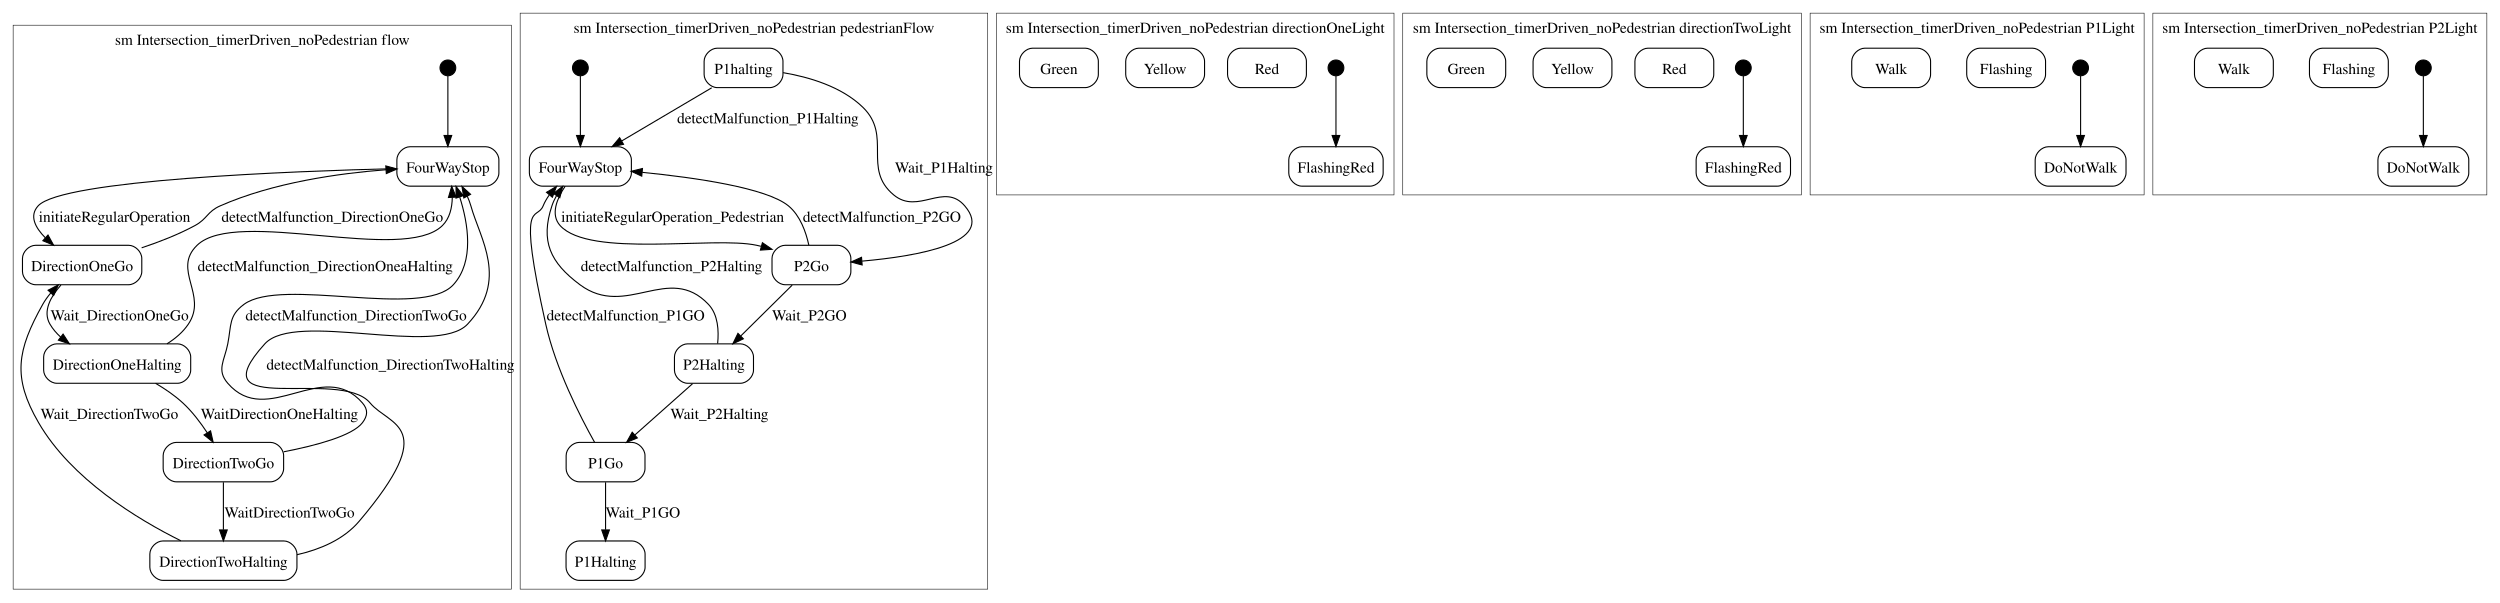
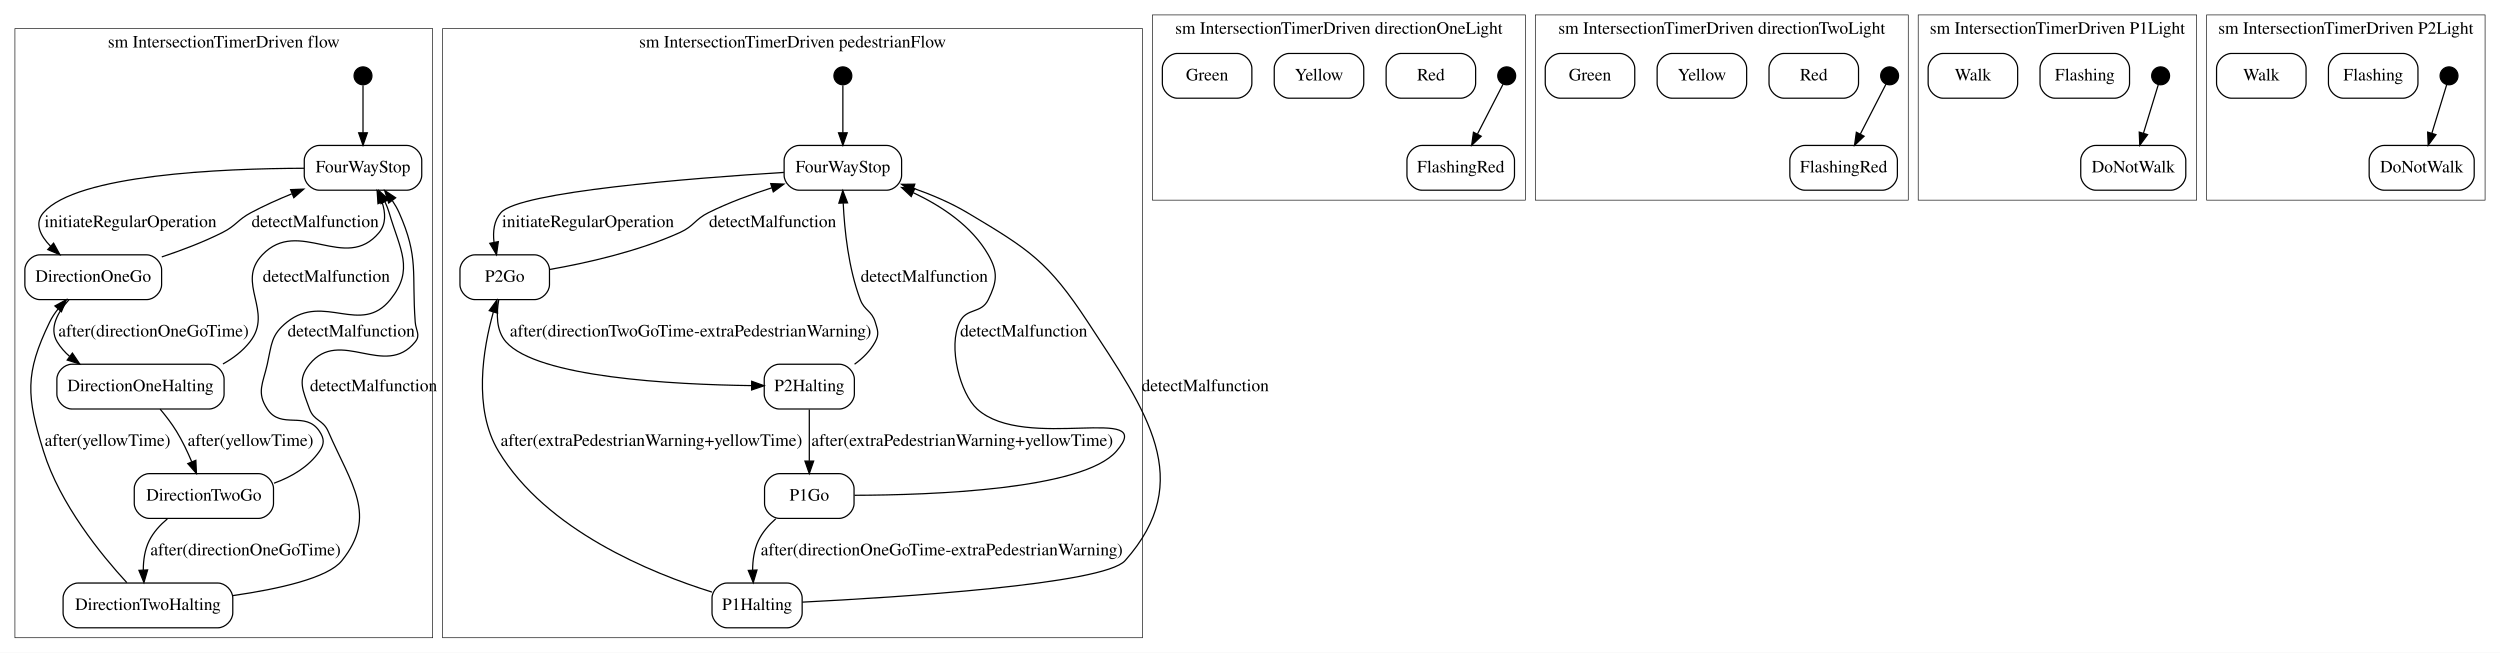
- <svg xmlns="http://www.w3.org/2000/svg" width="2283pt" height="550pt" viewBox="0.00 0.00 2283.00 550.00">
-   <g id="graph0" class="graph" transform="scale(1 1) rotate(0) translate(4 546)">
-     <polygon fill="white" stroke="white" points="-4,5 -4,-546 2280,-546 2280,5 -4,5" />
+ <svg xmlns="http://www.w3.org/2000/svg" width="2011pt" height="525pt" viewBox="0.00 0.00 2011.00 525.00">
+   <g id="graph0" class="graph" transform="scale(1 1) rotate(0) translate(4 521)">
+     <polygon fill="white" stroke="none" points="-4,4 -4,-521 2007,-521 2007,4 -4,4" />
    <g id="clust1" class="cluster">
-       <polygon fill="none" stroke="black" stroke-width="0.5" points="8,-8 8,-523 463,-523 463,-8 8,-8" />
-       <text text-anchor="middle" x="235.5" y="-505" font-family="Times,serif" font-size="14.00">sm Intersection_timerDriven_noPedestrian flow</text>
+       <polygon fill="none" stroke="black" stroke-width="0.5" points="8,-8 8,-498 344,-498 344,-8 8,-8" />
+       <text text-anchor="middle" x="176" y="-482.8" font-family="Times,serif" font-size="14.00">sm IntersectionTimerDriven flow</text>
    </g>
    <g id="clust2" class="cluster">
-       <polygon fill="none" stroke="black" stroke-width="0.5" points="471,-8 471,-534 898,-534 898,-8 471,-8" />
-       <text text-anchor="middle" x="684.5" y="-516" font-family="Times,serif" font-size="14.00">sm Intersection_timerDriven_noPedestrian pedestrianFlow</text>
+       <polygon fill="none" stroke="black" stroke-width="0.5" points="352,-8 352,-498 915,-498 915,-8 352,-8" />
+       <text text-anchor="middle" x="633.5" y="-482.8" font-family="Times,serif" font-size="14.00">sm IntersectionTimerDriven pedestrianFlow</text>
    </g>
    <g id="clust3" class="cluster">
-       <polygon fill="none" stroke="black" stroke-width="0.5" points="906,-368 906,-534 1269,-534 1269,-368 906,-368" />
-       <text text-anchor="middle" x="1087.5" y="-516" font-family="Times,serif" font-size="14.00">sm Intersection_timerDriven_noPedestrian directionOneLight</text>
+       <polygon fill="none" stroke="black" stroke-width="0.5" points="923,-360 923,-509 1223,-509 1223,-360 923,-360" />
+       <text text-anchor="middle" x="1073" y="-493.8" font-family="Times,serif" font-size="14.00">sm IntersectionTimerDriven directionOneLight</text>
    </g>
    <g id="clust4" class="cluster">
-       <polygon fill="none" stroke="black" stroke-width="0.5" points="1277,-368 1277,-534 1641,-534 1641,-368 1277,-368" />
-       <text text-anchor="middle" x="1459" y="-516" font-family="Times,serif" font-size="14.00">sm Intersection_timerDriven_noPedestrian directionTwoLight</text>
+       <polygon fill="none" stroke="black" stroke-width="0.5" points="1231,-360 1231,-509 1531,-509 1531,-360 1231,-360" />
+       <text text-anchor="middle" x="1381" y="-493.8" font-family="Times,serif" font-size="14.00">sm IntersectionTimerDriven directionTwoLight</text>
    </g>
    <g id="clust5" class="cluster">
-       <polygon fill="none" stroke="black" stroke-width="0.5" points="1649,-368 1649,-534 1954,-534 1954,-368 1649,-368" />
-       <text text-anchor="middle" x="1801.5" y="-516" font-family="Times,serif" font-size="14.00">sm Intersection_timerDriven_noPedestrian P1Light</text>
+       <polygon fill="none" stroke="black" stroke-width="0.5" points="1539,-360 1539,-509 1763,-509 1763,-360 1539,-360" />
+       <text text-anchor="middle" x="1651" y="-493.8" font-family="Times,serif" font-size="14.00">sm IntersectionTimerDriven P1Light</text>
    </g>
    <g id="clust6" class="cluster">
-       <polygon fill="none" stroke="black" stroke-width="0.5" points="1962,-368 1962,-534 2267,-534 2267,-368 1962,-368" />
-       <text text-anchor="middle" x="2114.5" y="-516" font-family="Times,serif" font-size="14.00">sm Intersection_timerDriven_noPedestrian P2Light</text>
+       <polygon fill="none" stroke="black" stroke-width="0.5" points="1771,-360 1771,-509 1995,-509 1995,-360 1771,-360" />
+       <text text-anchor="middle" x="1883" y="-493.8" font-family="Times,serif" font-size="14.00">sm IntersectionTimerDriven P2Light</text>
    </g>
    <g id="node1" class="node">
-       <ellipse fill="black" stroke="black" cx="405" cy="-484" rx="7.2" ry="7.2" />
+       <ellipse fill="black" stroke="black" cx="288" cy="-460" rx="7.2" ry="7.2" />
    </g>
    <g id="node2" class="node">
-       <path fill="none" stroke="black" d="M439.577,-412C439.577,-412 370.423,-412 370.423,-412 364.423,-412 358.423,-406 358.423,-400 358.423,-400 358.423,-388 358.423,-388 358.423,-382 364.423,-376 370.423,-376 370.423,-376 439.577,-376 439.577,-376 445.577,-376 451.577,-382 451.577,-388 451.577,-388 451.577,-400 451.577,-400 451.577,-406 445.577,-412 439.577,-412" />
-       <text text-anchor="middle" x="405" y="-388.4" font-family="Times,serif" font-size="14.00">FourWayStop</text>
+       <path fill="none" stroke="black" d="M323.25,-404C323.25,-404 252.75,-404 252.75,-404 246.75,-404 240.75,-398 240.75,-392 240.75,-392 240.75,-380 240.75,-380 240.75,-374 246.75,-368 252.75,-368 252.75,-368 323.25,-368 323.25,-368 329.25,-368 335.25,-374 335.25,-380 335.25,-380 335.25,-392 335.25,-392 335.25,-398 329.25,-404 323.25,-404" />
+       <text text-anchor="middle" x="288" y="-382.3" font-family="Times,serif" font-size="14.00">FourWayStop</text>
    </g>
    <g id="edge1" class="edge">
-       <path fill="none" stroke="black" d="M405,-476.671C405,-465.484 405,-441.597 405,-422.531" />
-       <polygon fill="black" stroke="black" points="408.5,-422.271 405,-412.271 401.5,-422.271 408.5,-422.271" />
+       <path fill="none" stroke="black" d="M288,-452.355C288,-443.7 288,-428.04 288,-414.219" />
+       <polygon fill="black" stroke="black" points="291.5,-414.154 288,-404.154 284.5,-414.154 291.5,-414.154" />
    </g>
    <g id="node3" class="node">
-       <path fill="none" stroke="black" d="M113.477,-322C113.477,-322 28.523,-322 28.523,-322 22.523,-322 16.523,-316 16.523,-310 16.523,-310 16.523,-298 16.523,-298 16.523,-292 22.523,-286 28.523,-286 28.523,-286 113.477,-286 113.477,-286 119.477,-286 125.477,-292 125.477,-298 125.477,-298 125.477,-310 125.477,-310 125.477,-316 119.477,-322 113.477,-322" />
-       <text text-anchor="middle" x="71" y="-298.4" font-family="Times,serif" font-size="14.00">DirectionOneGo</text>
+       <path fill="none" stroke="black" d="M114,-316C114,-316 28,-316 28,-316 22,-316 16,-310 16,-304 16,-304 16,-292 16,-292 16,-286 22,-280 28,-280 28,-280 114,-280 114,-280 120,-280 126,-286 126,-292 126,-292 126,-304 126,-304 126,-310 120,-316 114,-316" />
+       <text text-anchor="middle" x="71" y="-294.3" font-family="Times,serif" font-size="14.00">DirectionOneGo</text>
    </g>
    <g id="edge6" class="edge">
-       <path fill="none" stroke="black" d="M358.349,-392.074C262.911,-389.696 52.492,-381.786 30.827,-358 22.587,-348.953 28.055,-338.313 37.294,-328.95" />
-       <polygon fill="black" stroke="black" points="39.832,-331.374 44.929,-322.086 35.152,-326.169 39.832,-331.374" />
-       <text text-anchor="middle" x="100.586" y="-343.4" font-family="Times,serif" font-size="14.00">initiateRegularOperation</text>
+       <path fill="none" stroke="black" d="M240.544,-385.649C173.882,-385.43 57.653,-380.529 31,-350 23.467,-341.372 28.248,-331.542 36.742,-322.83" />
+       <polygon fill="black" stroke="black" points="39.097,-325.42 44.186,-316.128 34.413,-320.218 39.097,-325.42" />
+       <text text-anchor="middle" x="101" y="-338.3" font-family="Times,serif" font-size="14.00">initiateRegularOperation</text>
    </g>
    <g id="edge2" class="edge">
-       <path fill="none" stroke="black" d="M125.361,-319.7C141.491,-325.052 158.877,-331.835 174,-340 185.443,-346.179 185.166,-352.76 197.068,-358 245.456,-379.301 305.425,-387.707 348.508,-390.989" />
-       <polygon fill="black" stroke="black" points="348.312,-394.483 358.53,-391.683 348.796,-387.5 348.312,-394.483" />
-       <text text-anchor="middle" x="299.466" y="-343.4" font-family="Times,serif" font-size="14.00">detectMalfunction_DirectionOneGo</text>
+       <path fill="none" stroke="black" d="M126.157,-314.342C142.283,-319.679 159.684,-326.293 175,-334 186.123,-339.597 187.009,-344.147 198,-350 208.3,-355.485 219.653,-360.576 230.725,-365.08" />
+       <polygon fill="black" stroke="black" points="229.762,-368.463 240.349,-368.882 232.335,-361.952 229.762,-368.463" />
+       <text text-anchor="middle" x="249.5" y="-338.3" font-family="Times,serif" font-size="14.00">detectMalfunction</text>
    </g>
    <g id="node4" class="node">
-       <path fill="none" stroke="black" d="M158.14,-232C158.14,-232 47.86,-232 47.86,-232 41.86,-232 35.86,-226 35.86,-220 35.86,-220 35.86,-208 35.86,-208 35.86,-202 41.86,-196 47.86,-196 47.86,-196 158.14,-196 158.14,-196 164.14,-196 170.14,-202 170.14,-208 170.14,-208 170.14,-220 170.14,-220 170.14,-226 164.14,-232 158.14,-232" />
-       <text text-anchor="middle" x="103" y="-208.4" font-family="Times,serif" font-size="14.00">DirectionOneHalting</text>
+       <path fill="none" stroke="black" d="M164.25,-228C164.25,-228 53.75,-228 53.75,-228 47.75,-228 41.75,-222 41.75,-216 41.75,-216 41.75,-204 41.75,-204 41.75,-198 47.75,-192 53.75,-192 53.75,-192 164.25,-192 164.25,-192 170.25,-192 176.25,-198 176.25,-204 176.25,-204 176.25,-216 176.25,-216 176.25,-222 170.25,-228 164.25,-228" />
+       <text text-anchor="middle" x="109" y="-206.3" font-family="Times,serif" font-size="14.00">DirectionOneHalting</text>
    </g>
    <g id="edge8" class="edge">
-       <path fill="none" stroke="black" d="M51.652,-285.716C42.42,-275.31 34.732,-261.827 41.603,-250 44.195,-245.539 47.592,-241.6 51.459,-238.13" />
-       <polygon fill="black" stroke="black" points="53.6,-240.899 59.388,-232.025 49.329,-235.353 53.6,-240.899" />
-       <text text-anchor="middle" x="105.198" y="-253.4" font-family="Times,serif" font-size="14.00">Wait_DirectionOneGo</text>
+       <path fill="none" stroke="black" d="M51.433,-279.863C42.495,-269.901 35.245,-257.151 42,-246 44.694,-241.554 48.157,-237.646 52.089,-234.216" />
+       <polygon fill="black" stroke="black" points="54.232,-236.984 60.146,-228.193 50.041,-231.377 54.232,-236.984" />
+       <text text-anchor="middle" x="119.5" y="-250.3" font-family="Times,serif" font-size="14.00">after(directionOneGoTime)</text>
    </g>
    <g id="edge3" class="edge">
-       <path fill="none" stroke="black" d="M148.461,-232.008C156.052,-236.747 163.054,-242.669 168,-250 186.008,-276.689 152.866,-299.579 175.972,-322 211.815,-356.781 364.44,-304.93 400,-340 406.694,-346.601 408.857,-356.324 409.034,-365.646" />
-       <polygon fill="black" stroke="black" points="405.53,-365.65 408.525,-375.812 412.521,-366 405.53,-365.65" />
-       <text text-anchor="middle" x="293.014" y="-298.4" font-family="Times,serif" font-size="14.00">detectMalfunction_DirectionOneaHalting</text>
+       <path fill="none" stroke="black" d="M175.344,-228.22C183.623,-232.818 191.202,-238.637 197,-246 216.444,-270.69 185.31,-293.258 207,-316 236.358,-346.781 273.898,-301.215 301,-334 306.668,-340.856 306.145,-349.874 303.319,-358.418" />
+       <polygon fill="black" stroke="black" points="300.055,-357.149 299.359,-367.721 306.496,-359.891 300.055,-357.149" />
+       <text text-anchor="middle" x="258.5" y="-294.3" font-family="Times,serif" font-size="14.00">detectMalfunction</text>
    </g>
    <g id="node5" class="node">
-       <path fill="none" stroke="black" d="M242.999,-142C242.999,-142 157.001,-142 157.001,-142 151.001,-142 145.001,-136 145.001,-130 145.001,-130 145.001,-118 145.001,-118 145.001,-112 151.001,-106 157.001,-106 157.001,-106 242.999,-106 242.999,-106 248.999,-106 254.999,-112 254.999,-118 254.999,-118 254.999,-130 254.999,-130 254.999,-136 248.999,-142 242.999,-142" />
-       <text text-anchor="middle" x="200" y="-118.4" font-family="Times,serif" font-size="14.00">DirectionTwoGo</text>
+       <path fill="none" stroke="black" d="M204,-140C204,-140 116,-140 116,-140 110,-140 104,-134 104,-128 104,-128 104,-116 104,-116 104,-110 110,-104 116,-104 116,-104 204,-104 204,-104 210,-104 216,-110 216,-116 216,-116 216,-128 216,-128 216,-134 210,-140 204,-140" />
+       <text text-anchor="middle" x="160" y="-118.3" font-family="Times,serif" font-size="14.00">DirectionTwoGo</text>
    </g>
    <g id="edge9" class="edge">
-       <path fill="none" stroke="black" d="M138.085,-195.946C146.746,-190.848 155.64,-184.784 163,-178 171.504,-170.161 179.158,-160.044 185.267,-150.754" />
-       <polygon fill="black" stroke="black" points="188.283,-152.532 190.629,-142.201 182.352,-148.814 188.283,-152.532" />
-       <text text-anchor="middle" x="251.14" y="-163.4" font-family="Times,serif" font-size="14.00">WaitDirectionOneHalting</text>
+       <path fill="none" stroke="black" d="M124.787,-191.934C129.396,-186.452 134.208,-180.191 138,-174 142.655,-166.4 146.816,-157.641 150.234,-149.549" />
+       <polygon fill="black" stroke="black" points="153.536,-150.718 154.016,-140.134 147.041,-148.108 153.536,-150.718" />
+       <text text-anchor="middle" x="197.5" y="-162.3" font-family="Times,serif" font-size="14.00">after(yellowTime)</text>
    </g>
    <g id="edge4" class="edge">
-       <path fill="none" stroke="black" d="M255.12,-133.428C285.132,-139.265 317.958,-148.128 327,-160 331.847,-166.364 332.231,-171.947 327,-178 290.872,-219.8 240.128,-154.2 204,-196 193.537,-208.105 200.917,-216.3 204,-232 207.331,-248.96 204.828,-257.701 218.708,-268 252.996,-293.443 381.258,-254.426 410,-286 429.388,-307.298 423.488,-341.989 415.8,-366.072" />
-       <polygon fill="black" stroke="black" points="412.44,-365.079 412.465,-375.674 419.053,-367.376 412.44,-365.079" />
-       <text text-anchor="middle" x="321.146" y="-253.4" font-family="Times,serif" font-size="14.00">detectMalfunction_DirectionTwoGo</text>
+       <path fill="none" stroke="black" d="M216.425,-132.308C230.671,-137.48 244.36,-145.517 253,-158 257.047,-163.847 256.915,-168.063 253,-174 241.82,-190.955 222.18,-175.045 211,-192 202.192,-205.357 207.51,-212.385 211,-228 214.643,-244.298 213.933,-251.6 227,-262 256.533,-285.507 286.306,-250.617 310,-280 329.531,-304.221 317.745,-320.14 309,-350 308.132,-352.965 306.95,-355.934 305.587,-358.822" />
+       <polygon fill="black" stroke="black" points="302.485,-357.2 300.777,-367.656 308.633,-360.547 302.485,-357.2" />
+       <text text-anchor="middle" x="278.5" y="-250.3" font-family="Times,serif" font-size="14.00">detectMalfunction</text>
    </g>
    <g id="node6" class="node">
-       <path fill="none" stroke="black" d="M255.162,-52C255.162,-52 144.838,-52 144.838,-52 138.838,-52 132.838,-46 132.838,-40 132.838,-40 132.838,-28 132.838,-28 132.838,-22 138.838,-16 144.838,-16 144.838,-16 255.162,-16 255.162,-16 261.162,-16 267.162,-22 267.162,-28 267.162,-28 267.162,-40 267.162,-40 267.162,-46 261.162,-52 255.162,-52" />
-       <text text-anchor="middle" x="200" y="-28.4" font-family="Times,serif" font-size="14.00">DirectionTwoHalting</text>
+       <path fill="none" stroke="black" d="M171.25,-52C171.25,-52 58.75,-52 58.75,-52 52.75,-52 46.75,-46 46.75,-40 46.75,-40 46.75,-28 46.75,-28 46.75,-22 52.75,-16 58.75,-16 58.75,-16 171.25,-16 171.25,-16 177.25,-16 183.25,-22 183.25,-28 183.25,-28 183.25,-40 183.25,-40 183.25,-46 177.25,-52 171.25,-52" />
+       <text text-anchor="middle" x="115" y="-30.3" font-family="Times,serif" font-size="14.00">DirectionTwoHalting</text>
    </g>
    <g id="edge10" class="edge">
-       <path fill="none" stroke="black" d="M200,-105.614C200,-93.24 200,-76.369 200,-62.22" />
-       <polygon fill="black" stroke="black" points="203.5,-62.05 200,-52.05 196.5,-62.05 203.5,-62.05" />
-       <text text-anchor="middle" x="260.378" y="-73.4" font-family="Times,serif" font-size="14.00">WaitDirectionTwoGo</text>
+       <path fill="none" stroke="black" d="M130.66,-103.666C124.778,-98.74 119.375,-92.825 116,-86 112.452,-78.824 111.285,-70.358 111.259,-62.407" />
+       <polygon fill="black" stroke="black" points="114.755,-62.571 111.78,-52.402 107.765,-62.207 114.755,-62.571" />
+       <text text-anchor="middle" x="193.5" y="-74.3" font-family="Times,serif" font-size="14.00">after(directionOneGoTime)</text>
    </g>
    <g id="edge5" class="edge">
-       <path fill="none" stroke="black" d="M267.199,-39.431C288.331,-44.23 309.825,-53.278 324,-70 398.715,-158.136 351.678,-156.707 334,-178 306.652,-210.941 174.796,-162.547 237.825,-232 265.61,-262.616 394.709,-219.851 423,-250 460.829,-290.314 434.414,-327.621 426,-358 425.175,-360.977 424.023,-363.955 422.678,-366.848" />
-       <polygon fill="black" stroke="black" points="419.574,-365.229 417.891,-375.689 425.73,-368.561 419.574,-365.229" />
-       <text text-anchor="middle" x="352.587" y="-208.4" font-family="Times,serif" font-size="14.00">detectMalfunction_DirectionTwoHalting</text>
+       <path fill="none" stroke="black" d="M183.402,-41.915C219.981,-47.178 259.768,-55.969 271,-70 300.047,-106.286 278.508,-131.364 260,-174 255.853,-183.552 248.545,-182.208 245,-192 239.553,-207.044 234.926,-215.569 245,-228 269.313,-258.001 305.687,-215.999 330,-246 334.477,-251.525 330.521,-254.908 330,-262 327.103,-301.429 333.096,-313.889 317,-350 315.542,-353.27 313.69,-356.481 311.629,-359.55" />
+       <polygon fill="black" stroke="black" points="308.663,-357.671 305.423,-367.759 314.246,-361.893 308.663,-357.671" />
+       <text text-anchor="middle" x="296.5" y="-206.3" font-family="Times,serif" font-size="14.00">detectMalfunction</text>
    </g>
    <g id="edge7" class="edge">
-       <path fill="none" stroke="black" d="M161.167,-52.147C121.312,-71.966 61.045,-108.583 31.243,-160 7.158,-201.554 11.592,-226.061 35,-268 37.055,-271.682 39.619,-275.222 42.426,-278.543" />
-       <polygon fill="black" stroke="black" points="39.896,-280.961 49.292,-285.856 44.999,-276.17 39.896,-280.961" />
-       <text text-anchor="middle" x="95.878" y="-163.4" font-family="Times,serif" font-size="14.00">Wait_DirectionTwoGo</text>
+       <path fill="none" stroke="black" d="M98.043,-52.312C77.533,-74.588 44.126,-115.504 31,-158 17.343,-202.214 15.819,-220.357 36,-262 37.763,-265.637 40.059,-269.119 42.633,-272.38" />
+       <polygon fill="black" stroke="black" points="40.178,-274.885 49.459,-279.994 45.39,-270.212 40.178,-274.885" />
+       <text text-anchor="middle" x="82.5" y="-162.3" font-family="Times,serif" font-size="14.00">after(yellowTime)</text>
    </g>
    <g id="node7" class="node">
-       <ellipse fill="black" stroke="black" cx="526" cy="-484" rx="7.2" ry="7.2" />
+       <ellipse fill="black" stroke="black" cx="674" cy="-460" rx="7.2" ry="7.2" />
    </g>
    <g id="node8" class="node">
-       <path fill="none" stroke="black" d="M560.577,-412C560.577,-412 491.423,-412 491.423,-412 485.423,-412 479.423,-406 479.423,-400 479.423,-400 479.423,-388 479.423,-388 479.423,-382 485.423,-376 491.423,-376 491.423,-376 560.577,-376 560.577,-376 566.577,-376 572.577,-382 572.577,-388 572.577,-388 572.577,-400 572.577,-400 572.577,-406 566.577,-412 560.577,-412" />
-       <text text-anchor="middle" x="526" y="-388.4" font-family="Times,serif" font-size="14.00">FourWayStop</text>
+       <path fill="none" stroke="black" d="M709.25,-404C709.25,-404 638.75,-404 638.75,-404 632.75,-404 626.75,-398 626.75,-392 626.75,-392 626.75,-380 626.75,-380 626.75,-374 632.75,-368 638.75,-368 638.75,-368 709.25,-368 709.25,-368 715.25,-368 721.25,-374 721.25,-380 721.25,-380 721.25,-392 721.25,-392 721.25,-398 715.25,-404 709.25,-404" />
+       <text text-anchor="middle" x="674" y="-382.3" font-family="Times,serif" font-size="14.00">FourWayStop</text>
    </g>
    <g id="edge11" class="edge">
-       <path fill="none" stroke="black" d="M526,-476.671C526,-465.484 526,-441.597 526,-422.531" />
-       <polygon fill="black" stroke="black" points="529.5,-422.271 526,-412.271 522.5,-422.271 529.5,-422.271" />
+       <path fill="none" stroke="black" d="M674,-452.355C674,-443.7 674,-428.04 674,-414.219" />
+       <polygon fill="black" stroke="black" points="677.5,-414.154 674,-404.154 670.5,-414.154 677.5,-414.154" />
    </g>
    <g id="node11" class="node">
-       <path fill="none" stroke="black" d="M761,-322C761,-322 713,-322 713,-322 707,-322 701,-316 701,-310 701,-310 701,-298 701,-298 701,-292 707,-286 713,-286 713,-286 761,-286 761,-286 767,-286 773,-292 773,-298 773,-298 773,-310 773,-310 773,-316 767,-322 761,-322" />
-       <text text-anchor="middle" x="737" y="-298.4" font-family="Times,serif" font-size="14.00">P2Go</text>
+       <path fill="none" stroke="black" d="M426,-316C426,-316 378,-316 378,-316 372,-316 366,-310 366,-304 366,-304 366,-292 366,-292 366,-286 372,-280 378,-280 378,-280 426,-280 426,-280 432,-280 438,-286 438,-292 438,-292 438,-304 438,-304 438,-310 432,-316 426,-316" />
+       <text text-anchor="middle" x="402" y="-294.3" font-family="Times,serif" font-size="14.00">P2Go</text>
+     </g>
+     <g id="edge18" class="edge">
+       <path fill="none" stroke="black" d="M626.577,-382.329C551.888,-377.631 413.772,-366.771 399,-350 393.332,-343.565 392.373,-334.715 393.375,-326.194" />
+       <polygon fill="black" stroke="black" points="396.855,-326.638 395.385,-316.146 389.991,-325.265 396.855,-326.638" />
+       <text text-anchor="middle" x="469" y="-338.3" font-family="Times,serif" font-size="14.00">initiateRegularOperation</text>
+     </g>
+     <g id="node9" class="node">
+       <path fill="none" stroke="black" d="M671,-140C671,-140 623,-140 623,-140 617,-140 611,-134 611,-128 611,-128 611,-116 611,-116 611,-110 617,-104 623,-104 623,-104 671,-104 671,-104 677,-104 683,-110 683,-116 683,-116 683,-128 683,-128 683,-134 677,-140 671,-140" />
+       <text text-anchor="middle" x="647" y="-118.3" font-family="Times,serif" font-size="14.00">P1Go</text>
+     </g>
+     <g id="edge12" class="edge">
+       <path fill="none" stroke="black" d="M683.386,-122.587C745.325,-122.747 867.166,-127.096 894,-158 928.106,-197.28 820.478,-156.991 782,-192 768.508,-204.275 758.265,-242.019 768,-262 773.685,-273.669 785.315,-268.331 791,-280 798.008,-294.384 798.936,-302.107 791,-316 777.842,-339.036 753.653,-355.151 730.67,-365.979" />
+       <polygon fill="black" stroke="black" points="728.987,-362.897 721.272,-370.158 731.831,-369.293 728.987,-362.897" />
+       <text text-anchor="middle" x="819.5" y="-250.3" font-family="Times,serif" font-size="14.00">detectMalfunction</text>
+     </g>
+     <g id="node10" class="node">
+       <path fill="none" stroke="black" d="M629.25,-52C629.25,-52 580.75,-52 580.75,-52 574.75,-52 568.75,-46 568.75,-40 568.75,-40 568.75,-28 568.75,-28 568.75,-22 574.75,-16 580.75,-16 580.75,-16 629.25,-16 629.25,-16 635.25,-16 641.25,-22 641.25,-28 641.25,-28 641.25,-40 641.25,-40 641.25,-46 635.25,-52 629.25,-52" />
+       <text text-anchor="middle" x="605" y="-30.3" font-family="Times,serif" font-size="14.00">P1Halting</text>
    </g>
    <g id="edge17" class="edge">
-       <path fill="none" stroke="black" d="M512.085,-375.956C504.565,-364.595 498.487,-349.973 507.51,-340 534.404,-310.274 647.826,-330.507 687,-322 688.285,-321.721 689.583,-321.42 690.889,-321.1" />
-       <polygon fill="black" stroke="black" points="692.237,-324.359 700.953,-318.336 690.383,-317.609 692.237,-324.359" />
-       <text text-anchor="middle" x="610.245" y="-343.4" font-family="Times,serif" font-size="14.00">initiateRegularOperation_Pedestrian</text>
-     </g>
-     <g id="node9" class="node">
-       <path fill="none" stroke="black" d="M573,-142C573,-142 525,-142 525,-142 519,-142 513,-136 513,-130 513,-130 513,-118 513,-118 513,-112 519,-106 525,-106 525,-106 573,-106 573,-106 579,-106 585,-112 585,-118 585,-118 585,-130 585,-130 585,-136 579,-142 573,-142" />
-       <text text-anchor="middle" x="549" y="-118.4" font-family="Times,serif" font-size="14.00">P1Go</text>
-     </g>
-     <g id="edge12" class="edge">
-       <path fill="none" stroke="black" d="M538.983,-142.072C525.853,-165.489 503.428,-209.314 494.365,-250 467.921,-368.719 486.041,-343.312 492,-358 493.421,-361.503 495.38,-364.848 497.646,-367.984" />
-       <polygon fill="black" stroke="black" points="495.081,-370.372 504.203,-375.762 500.433,-365.86 495.081,-370.372" />
-       <text text-anchor="middle" x="567.317" y="-253.4" font-family="Times,serif" font-size="14.00">detectMalfunction_P1GO</text>
+       <path fill="none" stroke="black" d="M620.049,-103.714C614.406,-98.724 609.202,-92.768 606,-86 602.577,-78.764 601.446,-70.28 601.416,-62.331" />
+       <polygon fill="black" stroke="black" points="604.912,-62.5 601.91,-52.339 597.92,-62.154 604.912,-62.5" />
+       <text text-anchor="middle" x="753.5" y="-74.3" font-family="Times,serif" font-size="14.00">after(directionOneGoTime-extraPedestrianWarning)</text>
+     </g>
+     <g id="edge13" class="edge">
+       <path fill="none" stroke="black" d="M641.362,-36.642C716.644,-40.414 884.006,-50.878 901,-70 958.374,-134.558 918.425,-189.816 871,-262 839.038,-310.648 824.024,-320.236 774,-350 760.835,-357.833 745.653,-364.273 731.159,-369.399" />
+       <polygon fill="black" stroke="black" points="729.623,-366.223 721.268,-372.738 731.862,-372.855 729.623,-366.223" />
+       <text text-anchor="middle" x="965.5" y="-206.3" font-family="Times,serif" font-size="14.00">detectMalfunction</text>
+     </g>
+     <g id="edge19" class="edge">
+       <path fill="none" stroke="black" d="M568.728,-44.727C520.039,-59.918 435.247,-94.352 397,-158 376.417,-192.253 384.535,-240.307 392.848,-270.005" />
+       <polygon fill="black" stroke="black" points="389.527,-271.116 395.75,-279.691 396.233,-269.107 389.527,-271.116" />
+       <text text-anchor="middle" x="520" y="-162.3" font-family="Times,serif" font-size="14.00">after(extraPedestrianWarning+yellowTime)</text>
+     </g>
+     <g id="edge14" class="edge">
+       <path fill="none" stroke="black" d="M438.254,-304.256C467.469,-309.362 509.116,-318.642 543,-334 554.342,-339.141 554.845,-344.465 566,-350 581.94,-357.909 600.069,-364.593 616.861,-369.932" />
+       <polygon fill="black" stroke="black" points="615.979,-373.322 626.566,-372.919 618.038,-366.632 615.979,-373.322" />
+       <text text-anchor="middle" x="617.5" y="-338.3" font-family="Times,serif" font-size="14.00">detectMalfunction</text>
+     </g>
+     <g id="node12" class="node">
+       <path fill="none" stroke="black" d="M671.25,-228C671.25,-228 622.75,-228 622.75,-228 616.75,-228 610.75,-222 610.75,-216 610.75,-216 610.75,-204 610.75,-204 610.75,-198 616.75,-192 622.75,-192 622.75,-192 671.25,-192 671.25,-192 677.25,-192 683.25,-198 683.25,-204 683.25,-204 683.25,-216 683.25,-216 683.25,-222 677.25,-228 671.25,-228" />
+       <text text-anchor="middle" x="647" y="-206.3" font-family="Times,serif" font-size="14.00">P2Halting</text>
+     </g>
+     <g id="edge20" class="edge">
+       <path fill="none" stroke="black" d="M397.195,-279.835C395.239,-268.853 395.023,-255.023 403,-246 428.307,-217.376 537.018,-211.655 600.472,-210.813" />
+       <polygon fill="black" stroke="black" points="600.661,-214.311 610.627,-210.714 600.593,-207.311 600.661,-214.311" />
+       <text text-anchor="middle" x="551.5" y="-250.3" font-family="Times,serif" font-size="14.00">after(directionTwoGoTime-extraPedestrianWarning)</text>
+     </g>
+     <g id="edge15" class="edge">
+       <path fill="none" stroke="black" d="M683.413,-228.021C690.075,-232.858 696.134,-238.814 700,-246 703.369,-252.262 702.061,-255.194 700,-262 697.214,-271.202 691.39,-271.002 688,-280 678.516,-305.175 675.299,-335.864 674.284,-357.545" />
+       <polygon fill="black" stroke="black" points="670.781,-357.58 673.939,-367.693 677.777,-357.818 670.781,-357.58" />
+       <text text-anchor="middle" x="739.5" y="-294.3" font-family="Times,serif" font-size="14.00">detectMalfunction</text>
+     </g>
+     <g id="edge16" class="edge">
+       <path fill="none" stroke="black" d="M647,-191.597C647,-179.746 647,-163.817 647,-150.292" />
+       <polygon fill="black" stroke="black" points="650.5,-150.084 647,-140.084 643.5,-150.084 650.5,-150.084" />
+       <text text-anchor="middle" x="770" y="-162.3" font-family="Times,serif" font-size="14.00">after(extraPedestrianWarning+yellowTime)</text>
    </g>
    <g id="node13" class="node">
-       <path fill="none" stroke="black" d="M573.085,-52C573.085,-52 524.915,-52 524.915,-52 518.915,-52 512.915,-46 512.915,-40 512.915,-40 512.915,-28 512.915,-28 512.915,-22 518.915,-16 524.915,-16 524.915,-16 573.085,-16 573.085,-16 579.085,-16 585.085,-22 585.085,-28 585.085,-28 585.085,-40 585.085,-40 585.085,-46 579.085,-52 573.085,-52" />
-       <text text-anchor="middle" x="549" y="-28.4" font-family="Times,serif" font-size="14.00">P1Halting</text>
-     </g>
-     <g id="edge20" class="edge">
-       <path fill="none" stroke="black" d="M549,-105.614C549,-93.24 549,-76.369 549,-62.22" />
-       <polygon fill="black" stroke="black" points="552.5,-62.05 549,-52.05 545.5,-62.05 552.5,-62.05" />
-       <text text-anchor="middle" x="583.05" y="-73.4" font-family="Times,serif" font-size="14.00">Wait_P1GO</text>
-     </g>
-     <g id="node10" class="node">
-       <path fill="none" stroke="black" d="M699,-502C699,-502 651,-502 651,-502 645,-502 639,-496 639,-490 639,-490 639,-478 639,-478 639,-472 645,-466 651,-466 651,-466 699,-466 699,-466 705,-466 711,-472 711,-478 711,-478 711,-490 711,-490 711,-496 705,-502 699,-502" />
-       <text text-anchor="middle" x="675" y="-478.4" font-family="Times,serif" font-size="14.00">P1halting</text>
-     </g>
-     <g id="edge13" class="edge">
-       <path fill="none" stroke="black" d="M645.918,-465.824C622.432,-451.953 589.21,-432.332 563.687,-417.258" />
-       <polygon fill="black" stroke="black" points="565.399,-414.205 555.009,-412.133 561.84,-420.232 565.399,-414.205" />
-       <text text-anchor="middle" x="697.204" y="-433.4" font-family="Times,serif" font-size="14.00">detectMalfunction_P1Halting</text>
-     </g>
-     <g id="edge18" class="edge">
-       <path fill="none" stroke="black" d="M711.111,-479.652C734.64,-475.677 764.484,-466.988 784,-448 811.013,-421.717 783.128,-392.073 812.128,-368 834.575,-349.367 858.008,-380.144 877,-358 905.808,-324.411 834.362,-312.057 783.279,-307.55" />
-       <polygon fill="black" stroke="black" points="783.299,-304.04 773.05,-306.725 782.737,-311.017 783.299,-304.04" />
-       <text text-anchor="middle" x="857.936" y="-388.4" font-family="Times,serif" font-size="14.00">Wait_P1Halting</text>
-     </g>
-     <g id="edge14" class="edge">
-       <path fill="none" stroke="black" d="M734.621,-322.113C732.057,-333.962 726.782,-349.14 716,-358 695.98,-374.451 630.914,-383.794 582.47,-388.616" />
-       <polygon fill="black" stroke="black" points="582.028,-385.142 572.407,-389.577 582.694,-392.11 582.028,-385.142" />
-       <text text-anchor="middle" x="801.317" y="-343.4" font-family="Times,serif" font-size="14.00">detectMalfunction_P2GO</text>
-     </g>
-     <g id="node12" class="node">
-       <path fill="none" stroke="black" d="M672.085,-232C672.085,-232 623.915,-232 623.915,-232 617.915,-232 611.915,-226 611.915,-220 611.915,-220 611.915,-208 611.915,-208 611.915,-202 617.915,-196 623.915,-196 623.915,-196 672.085,-196 672.085,-196 678.085,-196 684.085,-202 684.085,-208 684.085,-208 684.085,-220 684.085,-220 684.085,-226 678.085,-232 672.085,-232" />
-       <text text-anchor="middle" x="648" y="-208.4" font-family="Times,serif" font-size="14.00">P2Halting</text>
-     </g>
-     <g id="edge19" class="edge">
-       <path fill="none" stroke="black" d="M719.416,-285.614C706.043,-272.391 687.475,-254.032 672.624,-239.348" />
-       <polygon fill="black" stroke="black" points="674.816,-236.593 665.244,-232.05 669.894,-241.57 674.816,-236.593" />
-       <text text-anchor="middle" x="735.05" y="-253.4" font-family="Times,serif" font-size="14.00">Wait_P2GO</text>
-     </g>
-     <g id="edge15" class="edge">
-       <path fill="none" stroke="black" d="M651.346,-232.237C652.533,-243.834 651.816,-258.656 643,-268 606.771,-306.397 567.931,-254.466 525.593,-286 498.356,-306.286 489.334,-325.757 500,-358 501.046,-361.162 502.5,-364.271 504.192,-367.252" />
-       <polygon fill="black" stroke="black" points="501.369,-369.328 509.807,-375.735 507.206,-365.464 501.369,-369.328" />
-       <text text-anchor="middle" x="609.204" y="-298.4" font-family="Times,serif" font-size="14.00">detectMalfunction_P2Halting</text>
-     </g>
-     <g id="edge16" class="edge">
-       <path fill="none" stroke="black" d="M628.441,-195.614C613.429,-182.27 592.531,-163.694 575.937,-148.944" />
-       <polygon fill="black" stroke="black" points="577.981,-146.078 568.182,-142.05 573.331,-151.31 577.981,-146.078" />
-       <text text-anchor="middle" x="652.936" y="-163.4" font-family="Times,serif" font-size="14.00">Wait_P2Halting</text>
+       <ellipse fill="black" stroke="black" cx="1208" cy="-460" rx="7.2" ry="7.2" />
    </g>
    <g id="node14" class="node">
-       <ellipse fill="black" stroke="black" cx="1216" cy="-484" rx="7.2" ry="7.2" />
+       <path fill="none" stroke="black" d="M1202.25,-404C1202.25,-404 1139.75,-404 1139.75,-404 1133.75,-404 1127.75,-398 1127.75,-392 1127.75,-392 1127.75,-380 1127.75,-380 1127.75,-374 1133.75,-368 1139.75,-368 1139.75,-368 1202.25,-368 1202.25,-368 1208.25,-368 1214.25,-374 1214.25,-380 1214.25,-380 1214.25,-392 1214.25,-392 1214.25,-398 1208.25,-404 1202.25,-404" />
+       <text text-anchor="middle" x="1171" y="-382.3" font-family="Times,serif" font-size="14.00">FlashingRed</text>
+     </g>
+     <g id="edge21" class="edge">
+       <path fill="none" stroke="black" d="M1205.1,-453.35C1200.68,-444.757 1192,-427.858 1184.5,-413.266" />
+       <polygon fill="black" stroke="black" points="1187.48,-411.415 1179.8,-404.12 1181.26,-414.614 1187.48,-411.415" />
    </g>
    <g id="node15" class="node">
-       <path fill="none" stroke="black" d="M1247.09,-412C1247.09,-412 1184.91,-412 1184.91,-412 1178.91,-412 1172.91,-406 1172.91,-400 1172.91,-400 1172.91,-388 1172.91,-388 1172.91,-382 1178.91,-376 1184.91,-376 1184.91,-376 1247.09,-376 1247.09,-376 1253.09,-376 1259.09,-382 1259.09,-388 1259.09,-388 1259.09,-400 1259.09,-400 1259.09,-406 1253.09,-412 1247.09,-412" />
-       <text text-anchor="middle" x="1216" y="-388.4" font-family="Times,serif" font-size="14.00">FlashingRed</text>
-     </g>
-     <g id="edge21" class="edge">
-       <path fill="none" stroke="black" d="M1216,-476.671C1216,-465.484 1216,-441.597 1216,-422.531" />
-       <polygon fill="black" stroke="black" points="1219.5,-422.271 1216,-412.271 1212.5,-422.271 1219.5,-422.271" />
+       <path fill="none" stroke="black" d="M1171,-478C1171,-478 1123,-478 1123,-478 1117,-478 1111,-472 1111,-466 1111,-466 1111,-454 1111,-454 1111,-448 1117,-442 1123,-442 1123,-442 1171,-442 1171,-442 1177,-442 1183,-448 1183,-454 1183,-454 1183,-466 1183,-466 1183,-472 1177,-478 1171,-478" />
+       <text text-anchor="middle" x="1147" y="-456.3" font-family="Times,serif" font-size="14.00">Red</text>
    </g>
    <g id="node16" class="node">
-       <path fill="none" stroke="black" d="M1177,-502C1177,-502 1129,-502 1129,-502 1123,-502 1117,-496 1117,-490 1117,-490 1117,-478 1117,-478 1117,-472 1123,-466 1129,-466 1129,-466 1177,-466 1177,-466 1183,-466 1189,-472 1189,-478 1189,-478 1189,-490 1189,-490 1189,-496 1183,-502 1177,-502" />
-       <text text-anchor="middle" x="1153" y="-478.4" font-family="Times,serif" font-size="14.00">Red</text>
+       <path fill="none" stroke="black" d="M1081,-478C1081,-478 1033,-478 1033,-478 1027,-478 1021,-472 1021,-466 1021,-466 1021,-454 1021,-454 1021,-448 1027,-442 1033,-442 1033,-442 1081,-442 1081,-442 1087,-442 1093,-448 1093,-454 1093,-454 1093,-466 1093,-466 1093,-472 1087,-478 1081,-478" />
+       <text text-anchor="middle" x="1057" y="-456.3" font-family="Times,serif" font-size="14.00">Yellow</text>
    </g>
    <g id="node17" class="node">
-       <path fill="none" stroke="black" d="M1084,-502C1084,-502 1036,-502 1036,-502 1030,-502 1024,-496 1024,-490 1024,-490 1024,-478 1024,-478 1024,-472 1030,-466 1036,-466 1036,-466 1084,-466 1084,-466 1090,-466 1096,-472 1096,-478 1096,-478 1096,-490 1096,-490 1096,-496 1090,-502 1084,-502" />
-       <text text-anchor="middle" x="1060" y="-478.4" font-family="Times,serif" font-size="14.00">Yellow</text>
+       <path fill="none" stroke="black" d="M991,-478C991,-478 943,-478 943,-478 937,-478 931,-472 931,-466 931,-466 931,-454 931,-454 931,-448 937,-442 943,-442 943,-442 991,-442 991,-442 997,-442 1003,-448 1003,-454 1003,-454 1003,-466 1003,-466 1003,-472 997,-478 991,-478" />
+       <text text-anchor="middle" x="967" y="-456.3" font-family="Times,serif" font-size="14.00">Green</text>
    </g>
    <g id="node18" class="node">
-       <path fill="none" stroke="black" d="M987,-502C987,-502 939,-502 939,-502 933,-502 927,-496 927,-490 927,-490 927,-478 927,-478 927,-472 933,-466 939,-466 939,-466 987,-466 987,-466 993,-466 999,-472 999,-478 999,-478 999,-490 999,-490 999,-496 993,-502 987,-502" />
-       <text text-anchor="middle" x="963" y="-478.4" font-family="Times,serif" font-size="14.00">Green</text>
+       <ellipse fill="black" stroke="black" cx="1516" cy="-460" rx="7.2" ry="7.2" />
    </g>
    <g id="node19" class="node">
-       <ellipse fill="black" stroke="black" cx="1588" cy="-484" rx="7.2" ry="7.2" />
+       <path fill="none" stroke="black" d="M1510.25,-404C1510.25,-404 1447.75,-404 1447.75,-404 1441.75,-404 1435.75,-398 1435.75,-392 1435.75,-392 1435.75,-380 1435.75,-380 1435.75,-374 1441.75,-368 1447.75,-368 1447.75,-368 1510.25,-368 1510.25,-368 1516.25,-368 1522.25,-374 1522.25,-380 1522.25,-380 1522.25,-392 1522.25,-392 1522.25,-398 1516.25,-404 1510.25,-404" />
+       <text text-anchor="middle" x="1479" y="-382.3" font-family="Times,serif" font-size="14.00">FlashingRed</text>
+     </g>
+     <g id="edge22" class="edge">
+       <path fill="none" stroke="black" d="M1513.1,-453.35C1508.68,-444.757 1500,-427.858 1492.5,-413.266" />
+       <polygon fill="black" stroke="black" points="1495.48,-411.415 1487.8,-404.12 1489.26,-414.614 1495.48,-411.415" />
    </g>
    <g id="node20" class="node">
-       <path fill="none" stroke="black" d="M1619.09,-412C1619.09,-412 1556.91,-412 1556.91,-412 1550.91,-412 1544.91,-406 1544.91,-400 1544.91,-400 1544.91,-388 1544.91,-388 1544.91,-382 1550.91,-376 1556.91,-376 1556.91,-376 1619.09,-376 1619.09,-376 1625.09,-376 1631.09,-382 1631.09,-388 1631.09,-388 1631.09,-400 1631.09,-400 1631.09,-406 1625.09,-412 1619.09,-412" />
-       <text text-anchor="middle" x="1588" y="-388.4" font-family="Times,serif" font-size="14.00">FlashingRed</text>
-     </g>
-     <g id="edge22" class="edge">
-       <path fill="none" stroke="black" d="M1588,-476.671C1588,-465.484 1588,-441.597 1588,-422.531" />
-       <polygon fill="black" stroke="black" points="1591.5,-422.271 1588,-412.271 1584.5,-422.271 1591.5,-422.271" />
+       <path fill="none" stroke="black" d="M1479,-478C1479,-478 1431,-478 1431,-478 1425,-478 1419,-472 1419,-466 1419,-466 1419,-454 1419,-454 1419,-448 1425,-442 1431,-442 1431,-442 1479,-442 1479,-442 1485,-442 1491,-448 1491,-454 1491,-454 1491,-466 1491,-466 1491,-472 1485,-478 1479,-478" />
+       <text text-anchor="middle" x="1455" y="-456.3" font-family="Times,serif" font-size="14.00">Red</text>
    </g>
    <g id="node21" class="node">
-       <path fill="none" stroke="black" d="M1549,-502C1549,-502 1501,-502 1501,-502 1495,-502 1489,-496 1489,-490 1489,-490 1489,-478 1489,-478 1489,-472 1495,-466 1501,-466 1501,-466 1549,-466 1549,-466 1555,-466 1561,-472 1561,-478 1561,-478 1561,-490 1561,-490 1561,-496 1555,-502 1549,-502" />
-       <text text-anchor="middle" x="1525" y="-478.4" font-family="Times,serif" font-size="14.00">Red</text>
+       <path fill="none" stroke="black" d="M1389,-478C1389,-478 1341,-478 1341,-478 1335,-478 1329,-472 1329,-466 1329,-466 1329,-454 1329,-454 1329,-448 1335,-442 1341,-442 1341,-442 1389,-442 1389,-442 1395,-442 1401,-448 1401,-454 1401,-454 1401,-466 1401,-466 1401,-472 1395,-478 1389,-478" />
+       <text text-anchor="middle" x="1365" y="-456.3" font-family="Times,serif" font-size="14.00">Yellow</text>
    </g>
    <g id="node22" class="node">
-       <path fill="none" stroke="black" d="M1456,-502C1456,-502 1408,-502 1408,-502 1402,-502 1396,-496 1396,-490 1396,-490 1396,-478 1396,-478 1396,-472 1402,-466 1408,-466 1408,-466 1456,-466 1456,-466 1462,-466 1468,-472 1468,-478 1468,-478 1468,-490 1468,-490 1468,-496 1462,-502 1456,-502" />
-       <text text-anchor="middle" x="1432" y="-478.4" font-family="Times,serif" font-size="14.00">Yellow</text>
+       <path fill="none" stroke="black" d="M1299,-478C1299,-478 1251,-478 1251,-478 1245,-478 1239,-472 1239,-466 1239,-466 1239,-454 1239,-454 1239,-448 1245,-442 1251,-442 1251,-442 1299,-442 1299,-442 1305,-442 1311,-448 1311,-454 1311,-454 1311,-466 1311,-466 1311,-472 1305,-478 1299,-478" />
+       <text text-anchor="middle" x="1275" y="-456.3" font-family="Times,serif" font-size="14.00">Green</text>
    </g>
    <g id="node23" class="node">
-       <path fill="none" stroke="black" d="M1359,-502C1359,-502 1311,-502 1311,-502 1305,-502 1299,-496 1299,-490 1299,-490 1299,-478 1299,-478 1299,-472 1305,-466 1311,-466 1311,-466 1359,-466 1359,-466 1365,-466 1371,-472 1371,-478 1371,-478 1371,-490 1371,-490 1371,-496 1365,-502 1359,-502" />
-       <text text-anchor="middle" x="1335" y="-478.4" font-family="Times,serif" font-size="14.00">Green</text>
+       <ellipse fill="black" stroke="black" cx="1734" cy="-460" rx="7.2" ry="7.2" />
    </g>
    <g id="node24" class="node">
-       <ellipse fill="black" stroke="black" cx="1896" cy="-484" rx="7.2" ry="7.2" />
+       <path fill="none" stroke="black" d="M1742.25,-404C1742.25,-404 1681.75,-404 1681.75,-404 1675.75,-404 1669.75,-398 1669.75,-392 1669.75,-392 1669.75,-380 1669.75,-380 1669.75,-374 1675.75,-368 1681.75,-368 1681.75,-368 1742.25,-368 1742.25,-368 1748.25,-368 1754.25,-374 1754.25,-380 1754.25,-380 1754.25,-392 1754.25,-392 1754.25,-398 1748.25,-404 1742.25,-404" />
+       <text text-anchor="middle" x="1712" y="-382.3" font-family="Times,serif" font-size="14.00">DoNotWalk</text>
+     </g>
+     <g id="edge23" class="edge">
+       <path fill="none" stroke="black" d="M1732.12,-452.861C1729.5,-444.269 1724.56,-428.117 1720.24,-413.96" />
+       <polygon fill="black" stroke="black" points="1723.51,-412.681 1717.24,-404.14 1716.81,-414.726 1723.51,-412.681" />
    </g>
    <g id="node25" class="node">
-       <path fill="none" stroke="black" d="M1925.48,-412C1925.48,-412 1866.52,-412 1866.52,-412 1860.52,-412 1854.52,-406 1854.52,-400 1854.52,-400 1854.52,-388 1854.52,-388 1854.52,-382 1860.52,-376 1866.52,-376 1866.52,-376 1925.48,-376 1925.48,-376 1931.48,-376 1937.48,-382 1937.48,-388 1937.48,-388 1937.48,-400 1937.48,-400 1937.48,-406 1931.48,-412 1925.48,-412" />
-       <text text-anchor="middle" x="1896" y="-388.4" font-family="Times,serif" font-size="14.00">DoNotWalk</text>
-     </g>
-     <g id="edge23" class="edge">
-       <path fill="none" stroke="black" d="M1896,-476.671C1896,-465.484 1896,-441.597 1896,-422.531" />
-       <polygon fill="black" stroke="black" points="1899.5,-422.271 1896,-412.271 1892.5,-422.271 1899.5,-422.271" />
+       <path fill="none" stroke="black" d="M1697,-478C1697,-478 1649,-478 1649,-478 1643,-478 1637,-472 1637,-466 1637,-466 1637,-454 1637,-454 1637,-448 1643,-442 1649,-442 1649,-442 1697,-442 1697,-442 1703,-442 1709,-448 1709,-454 1709,-454 1709,-466 1709,-466 1709,-472 1703,-478 1697,-478" />
+       <text text-anchor="middle" x="1673" y="-456.3" font-family="Times,serif" font-size="14.00">Flashing</text>
    </g>
    <g id="node26" class="node">
-       <path fill="none" stroke="black" d="M1852,-502C1852,-502 1804,-502 1804,-502 1798,-502 1792,-496 1792,-490 1792,-490 1792,-478 1792,-478 1792,-472 1798,-466 1804,-466 1804,-466 1852,-466 1852,-466 1858,-466 1864,-472 1864,-478 1864,-478 1864,-490 1864,-490 1864,-496 1858,-502 1852,-502" />
-       <text text-anchor="middle" x="1828" y="-478.4" font-family="Times,serif" font-size="14.00">Flashing</text>
+       <path fill="none" stroke="black" d="M1607,-478C1607,-478 1559,-478 1559,-478 1553,-478 1547,-472 1547,-466 1547,-466 1547,-454 1547,-454 1547,-448 1553,-442 1559,-442 1559,-442 1607,-442 1607,-442 1613,-442 1619,-448 1619,-454 1619,-454 1619,-466 1619,-466 1619,-472 1613,-478 1607,-478" />
+       <text text-anchor="middle" x="1583" y="-456.3" font-family="Times,serif" font-size="14.00">Walk</text>
    </g>
    <g id="node27" class="node">
-       <path fill="none" stroke="black" d="M1747,-502C1747,-502 1699,-502 1699,-502 1693,-502 1687,-496 1687,-490 1687,-490 1687,-478 1687,-478 1687,-472 1693,-466 1699,-466 1699,-466 1747,-466 1747,-466 1753,-466 1759,-472 1759,-478 1759,-478 1759,-490 1759,-490 1759,-496 1753,-502 1747,-502" />
-       <text text-anchor="middle" x="1723" y="-478.4" font-family="Times,serif" font-size="14.00">Walk</text>
+       <ellipse fill="black" stroke="black" cx="1966" cy="-460" rx="7.2" ry="7.2" />
    </g>
    <g id="node28" class="node">
-       <ellipse fill="black" stroke="black" cx="2209" cy="-484" rx="7.2" ry="7.2" />
+       <path fill="none" stroke="black" d="M1974.25,-404C1974.25,-404 1913.75,-404 1913.75,-404 1907.75,-404 1901.75,-398 1901.75,-392 1901.75,-392 1901.75,-380 1901.75,-380 1901.75,-374 1907.75,-368 1913.75,-368 1913.75,-368 1974.25,-368 1974.25,-368 1980.25,-368 1986.25,-374 1986.25,-380 1986.25,-380 1986.25,-392 1986.25,-392 1986.25,-398 1980.25,-404 1974.25,-404" />
+       <text text-anchor="middle" x="1944" y="-382.3" font-family="Times,serif" font-size="14.00">DoNotWalk</text>
+     </g>
+     <g id="edge24" class="edge">
+       <path fill="none" stroke="black" d="M1964.12,-452.861C1961.5,-444.269 1956.56,-428.117 1952.24,-413.96" />
+       <polygon fill="black" stroke="black" points="1955.51,-412.681 1949.24,-404.14 1948.81,-414.726 1955.51,-412.681" />
    </g>
    <g id="node29" class="node">
-       <path fill="none" stroke="black" d="M2238.48,-412C2238.48,-412 2179.52,-412 2179.52,-412 2173.52,-412 2167.52,-406 2167.52,-400 2167.52,-400 2167.52,-388 2167.52,-388 2167.52,-382 2173.52,-376 2179.52,-376 2179.52,-376 2238.48,-376 2238.48,-376 2244.48,-376 2250.48,-382 2250.48,-388 2250.48,-388 2250.48,-400 2250.48,-400 2250.48,-406 2244.48,-412 2238.48,-412" />
-       <text text-anchor="middle" x="2209" y="-388.4" font-family="Times,serif" font-size="14.00">DoNotWalk</text>
-     </g>
-     <g id="edge24" class="edge">
-       <path fill="none" stroke="black" d="M2209,-476.671C2209,-465.484 2209,-441.597 2209,-422.531" />
-       <polygon fill="black" stroke="black" points="2212.5,-422.271 2209,-412.271 2205.5,-422.271 2212.5,-422.271" />
+       <path fill="none" stroke="black" d="M1929,-478C1929,-478 1881,-478 1881,-478 1875,-478 1869,-472 1869,-466 1869,-466 1869,-454 1869,-454 1869,-448 1875,-442 1881,-442 1881,-442 1929,-442 1929,-442 1935,-442 1941,-448 1941,-454 1941,-454 1941,-466 1941,-466 1941,-472 1935,-478 1929,-478" />
+       <text text-anchor="middle" x="1905" y="-456.3" font-family="Times,serif" font-size="14.00">Flashing</text>
    </g>
    <g id="node30" class="node">
-       <path fill="none" stroke="black" d="M2165,-502C2165,-502 2117,-502 2117,-502 2111,-502 2105,-496 2105,-490 2105,-490 2105,-478 2105,-478 2105,-472 2111,-466 2117,-466 2117,-466 2165,-466 2165,-466 2171,-466 2177,-472 2177,-478 2177,-478 2177,-490 2177,-490 2177,-496 2171,-502 2165,-502" />
-       <text text-anchor="middle" x="2141" y="-478.4" font-family="Times,serif" font-size="14.00">Flashing</text>
-     </g>
-     <g id="node31" class="node">
-       <path fill="none" stroke="black" d="M2060,-502C2060,-502 2012,-502 2012,-502 2006,-502 2000,-496 2000,-490 2000,-490 2000,-478 2000,-478 2000,-472 2006,-466 2012,-466 2012,-466 2060,-466 2060,-466 2066,-466 2072,-472 2072,-478 2072,-478 2072,-490 2072,-490 2072,-496 2066,-502 2060,-502" />
-       <text text-anchor="middle" x="2036" y="-478.4" font-family="Times,serif" font-size="14.00">Walk</text>
+       <path fill="none" stroke="black" d="M1839,-478C1839,-478 1791,-478 1791,-478 1785,-478 1779,-472 1779,-466 1779,-466 1779,-454 1779,-454 1779,-448 1785,-442 1791,-442 1791,-442 1839,-442 1839,-442 1845,-442 1851,-448 1851,-454 1851,-454 1851,-466 1851,-466 1851,-472 1845,-478 1839,-478" />
+       <text text-anchor="middle" x="1815" y="-456.3" font-family="Times,serif" font-size="14.00">Walk</text>
    </g>
  </g>
</svg>
